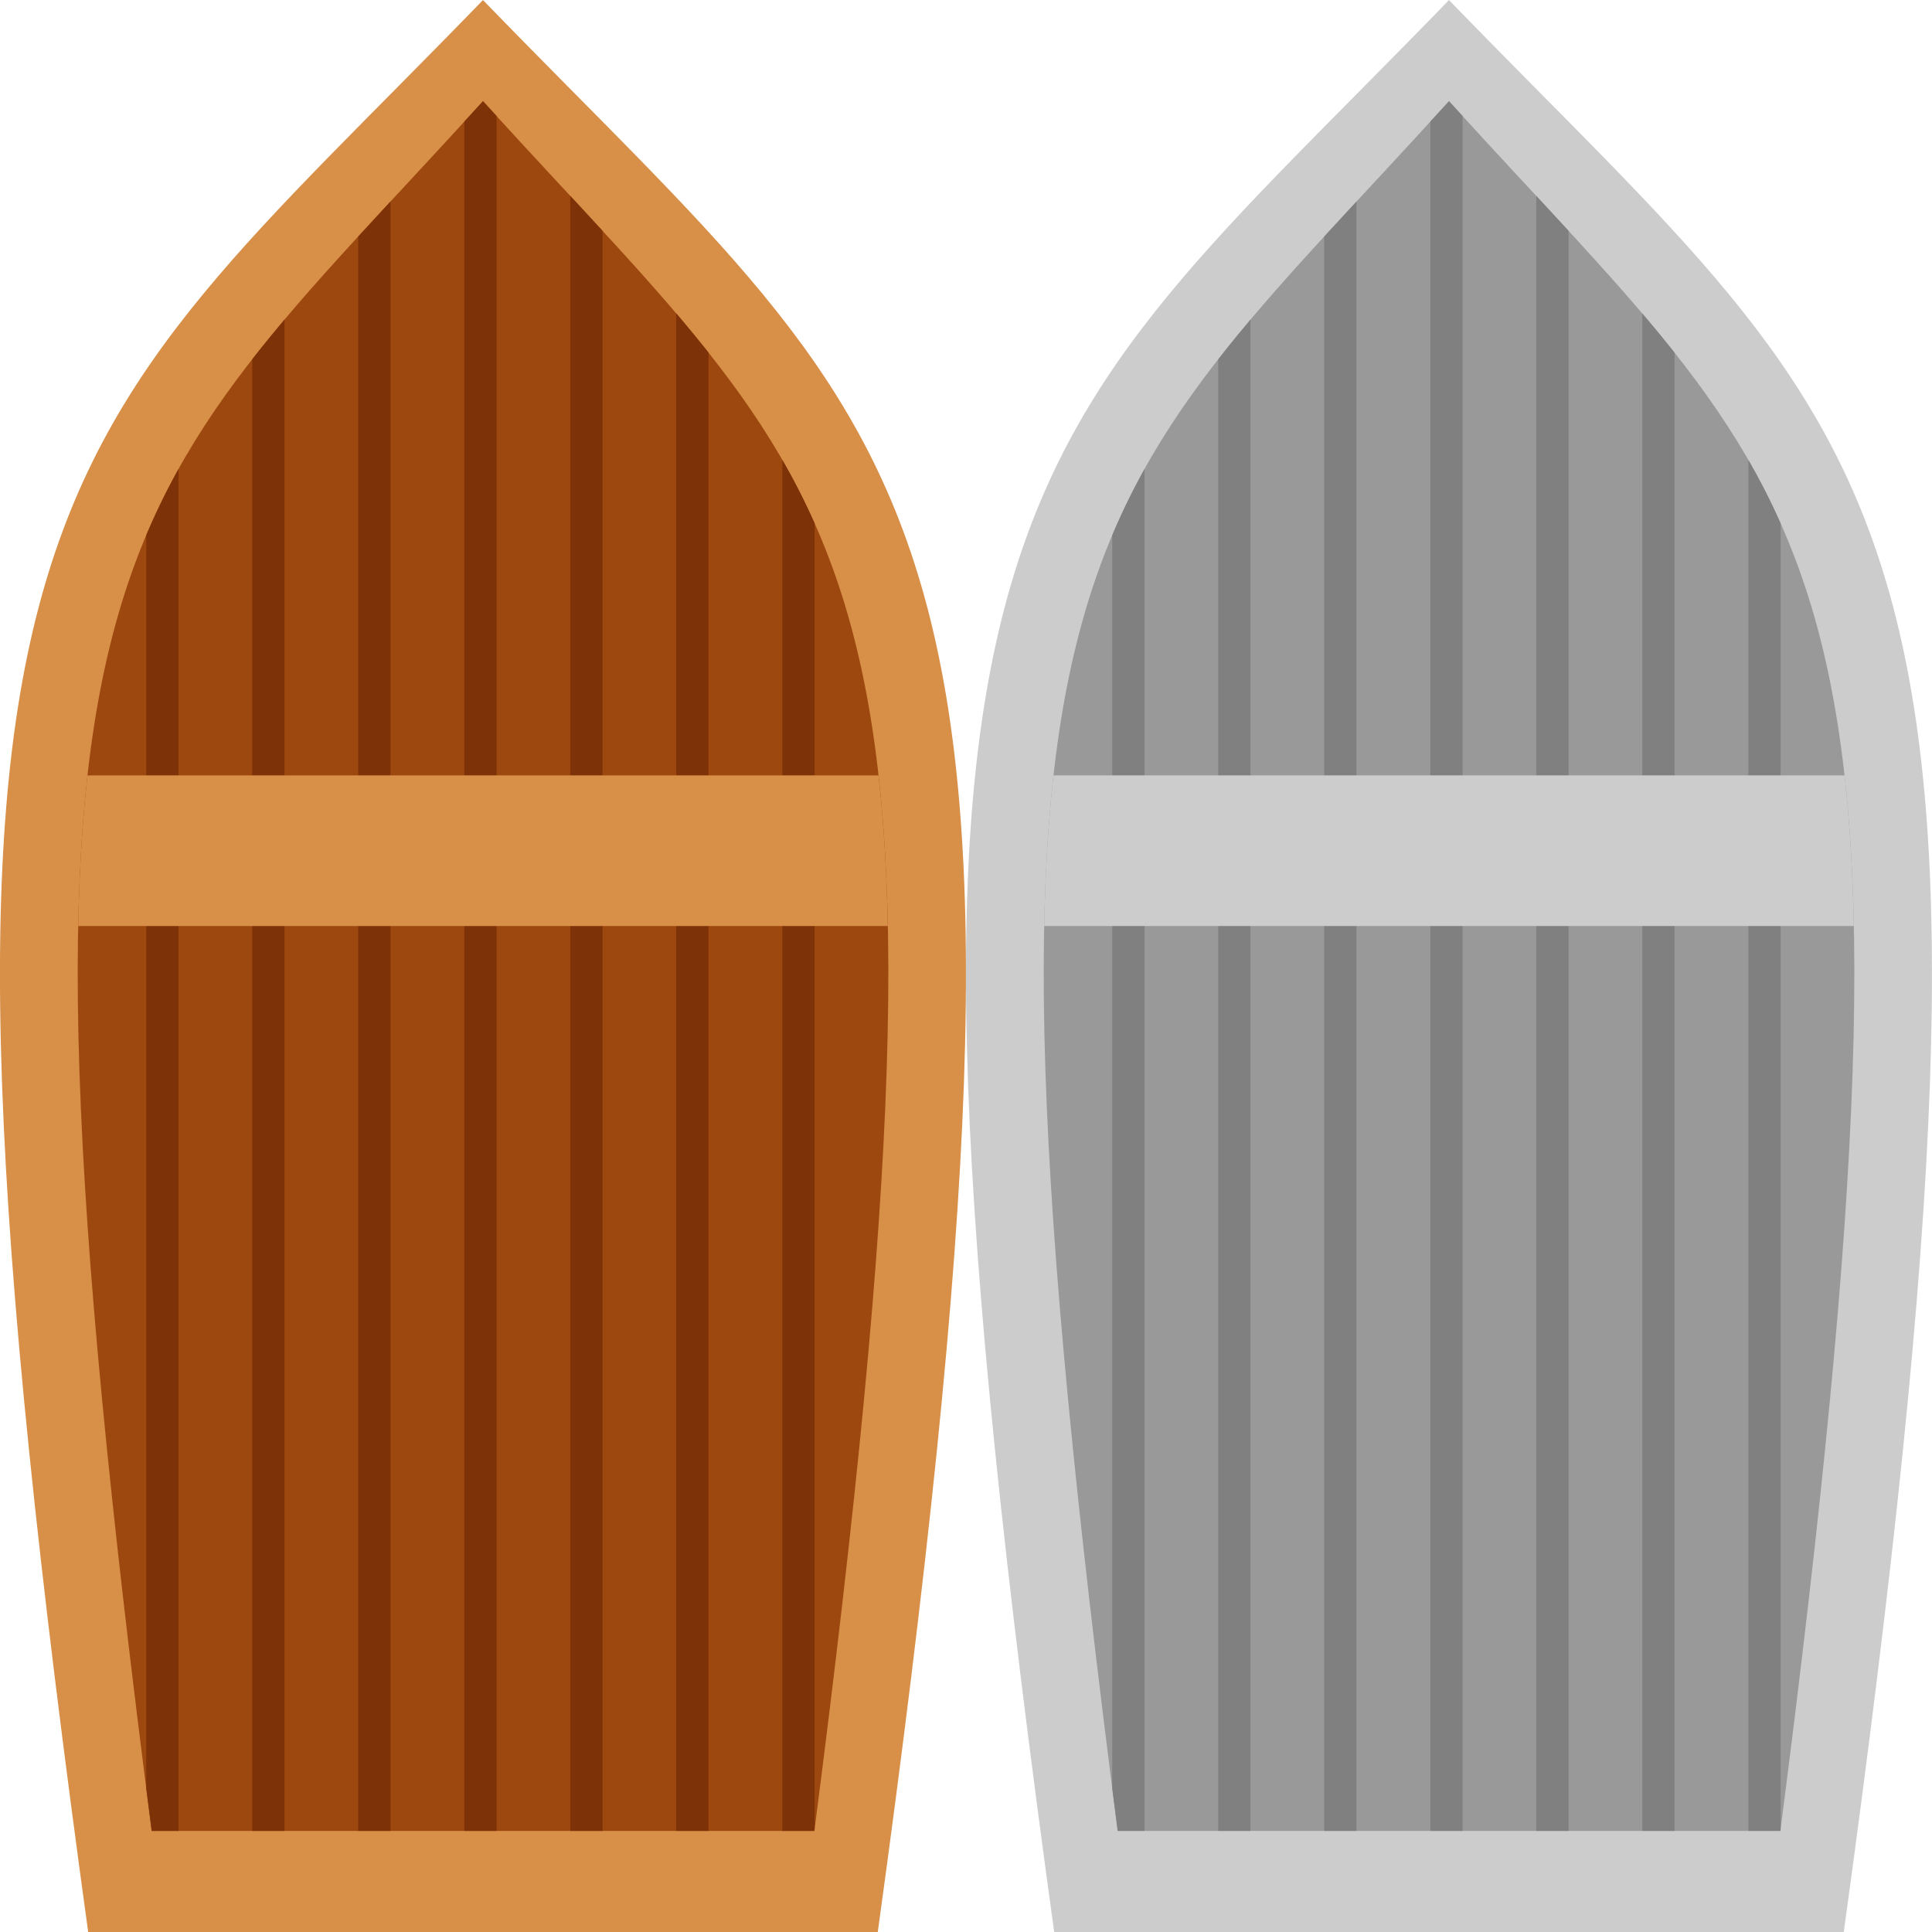
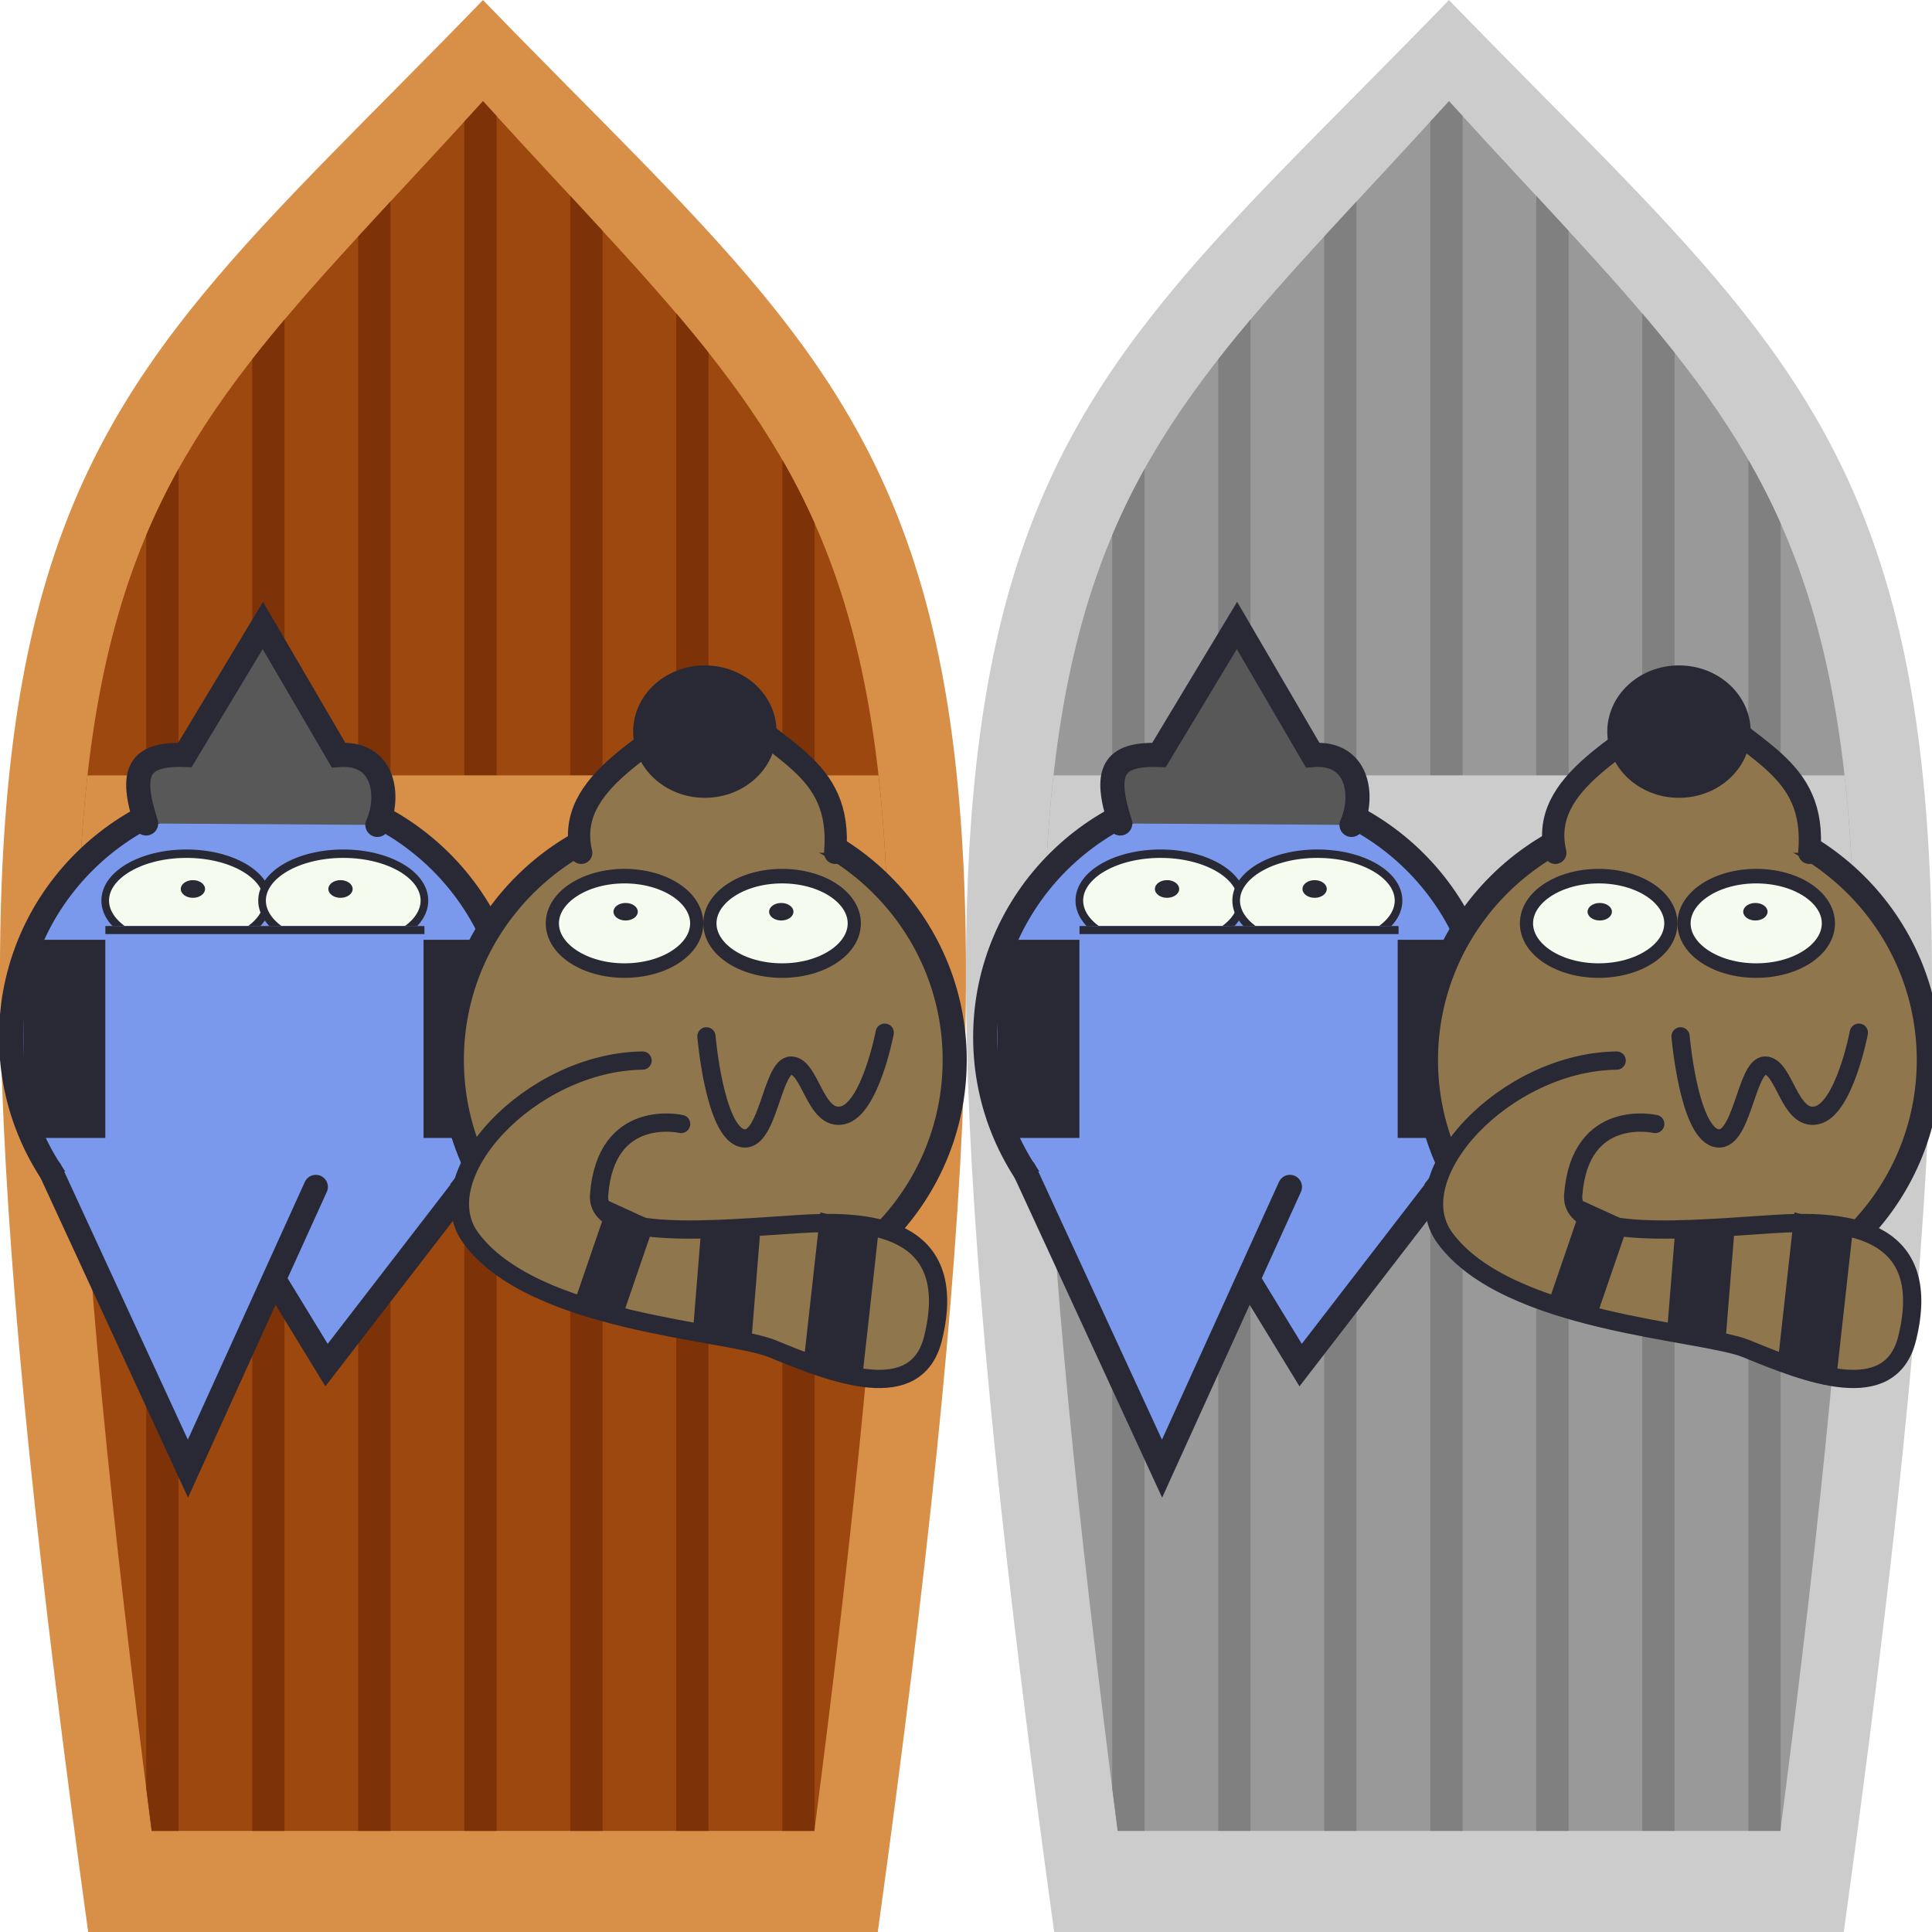
<svg xmlns="http://www.w3.org/2000/svg" width="60" height="60" viewBox="0 0 15.875 15.875" version="1.1" id="svg5">
  <defs id="defs2">
    <clipPath clipPathUnits="userSpaceOnUse" id="clipPath74204">
      <path id="path74206" style="fill:#ff00ff;fill-opacity:1;stroke:none;stroke-width:0.794;stroke-linecap:round;stroke-linejoin:miter;stroke-miterlimit:4;stroke-dasharray:none;stroke-opacity:1" d="m 59.425,61.103 c -3.735,5.19 -4.932,5.374 -3.273,21.551 h 6.546 C 64.357,66.476 63.16,66.293 59.425,61.103 Z" />
+     </clipPath>
+     <clipPath clipPathUnits="userSpaceOnUse" id="clipPath52457">
+       <rect style="fill:#ff00ff;fill-opacity:1;stroke:none;stroke-width:0.1;stroke-linecap:round;stroke-miterlimit:4;stroke-dasharray:none;stroke-opacity:1" id="rect52459" width="5.292" height="0.974" x="27.161" y="95.944" />
    </clipPath>
  </defs>
  <g id="layer1" transform="translate(-33.90541,-66.53454)">
    <g id="g845">
      <path id="path1738" style="fill:#d88f48;fill-opacity:1;stroke:none;stroke-width:0.794;stroke-linecap:round;stroke-linejoin:miter;stroke-miterlimit:4;stroke-dasharray:none;stroke-opacity:1" d="m 37.874,66.535 c -3.703,3.823 -4.889,3.958 -3.244,15.875 h 6.488 c 1.645,-11.917 0.458,-12.052 -3.244,-15.875 z" />
      <path id="path60945" style="fill:#9d480f;fill-opacity:1;stroke:none;stroke-width:0.794;stroke-linecap:round;stroke-linejoin:miter;stroke-miterlimit:4;stroke-dasharray:none;stroke-opacity:1" d="m 37.874,67.366 c -3.107,3.423 -4.102,3.544 -2.722,14.213 h 5.445 C 41.977,70.91 40.981,70.789 37.874,67.366 Z" />
      <g id="g74202" clip-path="url(#clipPath74204)" transform="matrix(0.8317895,0,0,0.6595106,-11.55487,27.06773)" style="stroke-width:1.35">
        <rect style="fill:#7e3208;fill-opacity:1;stroke-width:0.493;stroke-linecap:round;stroke-linejoin:bevel" id="rect60915" width="0.319" height="22.61" x="56.098" y="60.944" />
        <rect style="fill:#7e3208;fill-opacity:1;stroke-width:0.493;stroke-linecap:round;stroke-linejoin:bevel" id="rect60917" width="0.319" height="22.61" x="57.145" y="60.944" />
        <rect style="fill:#7e3208;fill-opacity:1;stroke-width:0.493;stroke-linecap:round;stroke-linejoin:bevel" id="rect60919" width="0.319" height="22.61" x="58.192" y="60.944" />
        <rect style="fill:#7e3208;fill-opacity:1;stroke-width:0.493;stroke-linecap:round;stroke-linejoin:bevel" id="rect69629" width="0.319" height="22.61" x="59.24" y="60.944" />
        <rect style="fill:#7e3208;fill-opacity:1;stroke-width:0.493;stroke-linecap:round;stroke-linejoin:bevel" id="rect69631" width="0.319" height="22.61" x="60.287" y="60.944" />
        <rect style="fill:#7e3208;fill-opacity:1;stroke-width:0.493;stroke-linecap:round;stroke-linejoin:bevel" id="rect69633" width="0.319" height="22.61" x="61.334" y="60.944" />
        <rect style="fill:#7e3208;fill-opacity:1;stroke-width:0.493;stroke-linecap:round;stroke-linejoin:bevel" id="rect69635" width="0.319" height="22.61" x="62.382" y="60.944" />
        <rect style="fill:#d88f48;fill-opacity:1;stroke:none;stroke-width:1.072;stroke-linecap:round;stroke-linejoin:miter;stroke-miterlimit:4;stroke-dasharray:none;stroke-opacity:1" id="rect69932" width="8.468" height="1.877" x="55.169" y="69.503" />
      </g>
    </g>
    <g id="g869" transform="translate(7.9375)">
      <path id="path847" style="fill:#cccccc;fill-opacity:1;stroke:none;stroke-width:0.794;stroke-linecap:round;stroke-linejoin:miter;stroke-miterlimit:4;stroke-dasharray:none;stroke-opacity:1" d="m 37.874,66.535 c -3.703,3.823 -4.889,3.958 -3.244,15.875 h 6.488 c 1.645,-11.917 0.458,-12.052 -3.244,-15.875 z" />
      <path id="path849" style="fill:#999999;fill-opacity:1;stroke:none;stroke-width:0.794;stroke-linecap:round;stroke-linejoin:miter;stroke-miterlimit:4;stroke-dasharray:none;stroke-opacity:1" d="m 37.874,67.366 c -3.107,3.423 -4.102,3.544 -2.722,14.213 h 5.445 C 41.977,70.91 40.981,70.789 37.874,67.366 Z" />
      <g id="g867" clip-path="url(#clipPath74204)" transform="matrix(0.8317895,0,0,0.6595106,-11.55487,27.06773)" style="stroke-width:1.35">
        <rect style="fill:#808080;fill-opacity:1;stroke-width:0.493;stroke-linecap:round;stroke-linejoin:bevel" id="rect851" width="0.319" height="22.61" x="56.098" y="60.944" />
        <rect style="fill:#808080;fill-opacity:1;stroke-width:0.493;stroke-linecap:round;stroke-linejoin:bevel" id="rect853" width="0.319" height="22.61" x="57.145" y="60.944" />
        <rect style="fill:#808080;fill-opacity:1;stroke-width:0.493;stroke-linecap:round;stroke-linejoin:bevel" id="rect855" width="0.319" height="22.61" x="58.192" y="60.944" />
        <rect style="fill:#808080;fill-opacity:1;stroke-width:0.493;stroke-linecap:round;stroke-linejoin:bevel" id="rect857" width="0.319" height="22.61" x="59.24" y="60.944" />
        <rect style="fill:#808080;fill-opacity:1;stroke-width:0.493;stroke-linecap:round;stroke-linejoin:bevel" id="rect859" width="0.319" height="22.61" x="60.287" y="60.944" />
        <rect style="fill:#808080;fill-opacity:1;stroke-width:0.493;stroke-linecap:round;stroke-linejoin:bevel" id="rect861" width="0.319" height="22.61" x="61.334" y="60.944" />
        <rect style="fill:#808080;fill-opacity:1;stroke-width:0.493;stroke-linecap:round;stroke-linejoin:bevel" id="rect863" width="0.319" height="22.61" x="62.382" y="60.944" />
        <rect style="fill:#cccccc;fill-opacity:1;stroke:none;stroke-width:1.072;stroke-linecap:round;stroke-linejoin:miter;stroke-miterlimit:4;stroke-dasharray:none;stroke-opacity:1" id="rect865" width="8.468" height="1.877" x="55.169" y="69.503" />
      </g>
+       <g id="g91791">
+         <g id="g61802" transform="matrix(0.6605242,0,0,0.6605242,8.455991,10.07216)">
+           <ellipse style="fill:#7a99ec;fill-opacity:1;stroke:#292935;stroke-width:0.3;stroke-linecap:round;stroke-miterlimit:4;stroke-dasharray:none;stroke-opacity:1" id="path869" cx="29.778" cy="98.384" rx="3.128" ry="3.096" />
+           <path id="path27386" style="fill:#7a99ec;stroke:#292935;stroke-width:0.3;stroke-linecap:round" d="m 32.314,100.206 -1.74,2.257 -1.296,-2.122" />
+           <path id="path16125" style="fill:#7a99ec;stroke:#292935;stroke-width:0.3;stroke-linecap:round" d="m 30.441,100.246 -1.591,3.505 -1.71,-3.708" />
+           <rect style="fill:#292935;fill-opacity:1;stroke:none;stroke-width:0.3;stroke-linecap:round;stroke-miterlimit:4;stroke-dasharray:none;stroke-opacity:1" id="rect16470" width="1.019" height="2.465" x="26.803" y="97.172" />
+           <rect style="fill:#292935;fill-opacity:1;stroke:none;stroke-width:0.3;stroke-linecap:round;stroke-miterlimit:4;stroke-dasharray:none;stroke-opacity:1" id="rect26576" width="1.019" height="2.465" x="31.781" y="97.172" />
+           <path id="path28911" style="fill:#585858;stroke:#292935;stroke-width:0.3;stroke-linecap:round;stroke-miterlimit:4;stroke-dasharray:none" d="M 28.33,95.725 C 28.122,95.082 28.228,94.854 28.812,94.873 l 0.97,-1.611 0.941,1.612 c 0.578,-0.045 0.642,0.523 0.484,0.869" />
+           <g id="g52451" transform="matrix(1,0,0,1.102178,0,-9.819336)" style="stroke-width:0.953" clip-path="url(#clipPath52457)">
+             <ellipse style="fill:#f5fbef;fill-opacity:1;stroke:#292935;stroke-width:0.095;stroke-linecap:round;stroke-miterlimit:4;stroke-dasharray:none;stroke-opacity:1" id="path42587" cx="28.831" cy="96.63" rx="1.01" ry="0.529" />
+             <ellipse style="fill:#f5fbef;fill-opacity:1;stroke:#292935;stroke-width:0.095;stroke-linecap:round;stroke-miterlimit:4;stroke-dasharray:none;stroke-opacity:1" id="ellipse45634" cx="30.782" cy="96.63" rx="1.01" ry="0.529" />
+           </g>
+           <path style="fill:none;stroke:#292935;stroke-width:0.1;stroke-linecap:butt;stroke-linejoin:miter;stroke-miterlimit:4;stroke-dasharray:none;stroke-opacity:1" d="m 27.823,97.051 h 3.969" id="path45702" />
+           <ellipse style="fill:#292935;fill-opacity:1;stroke:none;stroke-width:0.1;stroke-linecap:round;stroke-miterlimit:4;stroke-dasharray:none;stroke-opacity:1" id="path52483" cx="28.912" cy="96.54" rx="0.151" ry="0.11" />
+           <ellipse style="fill:#292935;fill-opacity:1;stroke:none;stroke-width:0.1;stroke-linecap:round;stroke-miterlimit:4;stroke-dasharray:none;stroke-opacity:1" id="ellipse61788" cx="30.748" cy="96.54" rx="0.151" ry="0.11" />
+         </g>
+         <g id="g91601" transform="translate(12.65957,-15.37489)">
+           <ellipse style="fill:#8f764d;fill-opacity:1;stroke:#292935;stroke-width:0.198;stroke-linecap:round;stroke-miterlimit:4;stroke-dasharray:none;stroke-opacity:1" id="ellipse61896" cx="19.087" cy="90.62" rx="2.066" ry="2.045" />
+           <g id="g61912" transform="matrix(0.6605242,0,0,0.7280151,-0.5820077,19.14851)" style="stroke-width:0.953" clip-path="none">
+             <g id="g64333" transform="translate(-1.979569)">
+               <ellipse style="fill:#f5fbef;fill-opacity:1;stroke:#292935;stroke-width:0.164;stroke-linecap:round;stroke-miterlimit:4;stroke-dasharray:none;stroke-opacity:1" id="ellipse61908" cx="32.738" cy="96.63" rx="0.898" ry="0.533" />
+               <ellipse style="fill:#f5fbef;fill-opacity:1;stroke:#292935;stroke-width:0.164;stroke-linecap:round;stroke-miterlimit:4;stroke-dasharray:none;stroke-opacity:1" id="ellipse64329" cx="30.778" cy="96.63" rx="0.898" ry="0.533" />
+             </g>
+           </g>
+           <ellipse style="fill:#292935;fill-opacity:1;stroke:none;stroke-width:0.066;stroke-linecap:round;stroke-miterlimit:4;stroke-dasharray:none;stroke-opacity:1" id="ellipse61916" cx="18.449" cy="89.401" rx="0.1" ry="0.072" />
+           <ellipse style="fill:#292935;fill-opacity:1;stroke:none;stroke-width:0.066;stroke-linecap:round;stroke-miterlimit:4;stroke-dasharray:none;stroke-opacity:1" id="ellipse61918" cx="19.728" cy="89.401" rx="0.1" ry="0.072" />
+           <path id="path64541" style="fill:#8f764d;stroke:#292935;stroke-width:0.183;stroke-linecap:round;stroke-linejoin:round;stroke-miterlimit:4;stroke-dasharray:none" d="m 18.084,88.917 c -0.14,-0.588 0.589,-0.879 1.122,-1.325 0.459,0.509 1.028,0.594 0.965,1.325" />
+           <ellipse style="fill:#292935;fill-opacity:1;stroke:none;stroke-width:0.414;stroke-linecap:round;stroke-linejoin:round;stroke-miterlimit:4;stroke-dasharray:none;stroke-opacity:1" id="path65229" cx="19.1" cy="87.921" rx="0.589" ry="0.544" />
+           <path id="path69788" style="fill:#8f764d;stroke:#292935;stroke-width:0.15;stroke-linecap:round;stroke-linejoin:round" d="m 18.905,91.145 c 0,0 -0.62,-0.143 -0.674,0.584 -0.028,0.385 0.984,0.28 1.65,0.238 0.525,-0.034 1.327,-0.006 1.094,0.939 -0.138,0.56 -0.82,0.292 -1.32,0.086 -0.363,-0.149 -1.964,-0.209 -2.478,-0.91 -0.375,-0.511 0.491,-1.446 1.411,-1.458" />
+           <rect style="fill:#292935;fill-opacity:1;stroke:none;stroke-width:0.103;stroke-linecap:round;stroke-linejoin:round;stroke-miterlimit:4;stroke-dasharray:none;stroke-opacity:1" id="rect77612" width="0.485" height="0.939" x="26.404" y="90.109" transform="rotate(4.610419)" />
+           <rect style="fill:#292935;fill-opacity:1;stroke:none;stroke-width:0.092;stroke-linecap:round;stroke-linejoin:round;stroke-miterlimit:4;stroke-dasharray:none;stroke-opacity:1" id="rect82747" width="0.414" height="0.89" x="47.342" y="76.247" transform="matrix(0.9096779,0.4153144,-0.3246453,0.9458359,0,0)" />
+           <rect style="fill:#292935;fill-opacity:1;stroke:none;stroke-width:0.119;stroke-linecap:round;stroke-linejoin:round;stroke-miterlimit:4;stroke-dasharray:none;stroke-opacity:1" id="rect82749" width="0.498" height="1.225" x="30.419" y="84.584" transform="matrix(0.9665154,0.2566085,-0.1105576,0.9938697,0,0)" />
+           <path id="path83210" style="fill:#8f764d;fill-opacity:1;stroke:#292935;stroke-width:0.15;stroke-linecap:round;stroke-linejoin:round;stroke-opacity:1" d="m 20.578,90.395 c 0,0 -0.12,0.63 -0.347,0.679 -0.227,0.049 -0.262,-0.406 -0.422,-0.409 -0.16,-0.003 -0.189,0.662 -0.41,0.594 -0.221,-0.068 -0.286,-0.834 -0.286,-0.834" />
+         </g>
+       </g>
+       <g id="g91849" transform="translate(8.004231)">
+         <g id="g91817" transform="matrix(0.6605242,0,0,0.6605242,8.455991,10.07216)">
+           <ellipse style="fill:#7a99ec;fill-opacity:1;stroke:#292935;stroke-width:0.3;stroke-linecap:round;stroke-miterlimit:4;stroke-dasharray:none;stroke-opacity:1" id="ellipse91793" cx="29.778" cy="98.384" rx="3.128" ry="3.096" />
+           <path id="path91795" style="fill:#7a99ec;stroke:#292935;stroke-width:0.3;stroke-linecap:round" d="m 32.314,100.206 -1.74,2.257 -1.296,-2.122" />
+           <path id="path91797" style="fill:#7a99ec;stroke:#292935;stroke-width:0.3;stroke-linecap:round" d="m 30.441,100.246 -1.591,3.505 -1.71,-3.708" />
+           <rect style="fill:#292935;fill-opacity:1;stroke:none;stroke-width:0.3;stroke-linecap:round;stroke-miterlimit:4;stroke-dasharray:none;stroke-opacity:1" id="rect91799" width="1.019" height="2.465" x="26.803" y="97.172" />
+           <rect style="fill:#292935;fill-opacity:1;stroke:none;stroke-width:0.3;stroke-linecap:round;stroke-miterlimit:4;stroke-dasharray:none;stroke-opacity:1" id="rect91801" width="1.019" height="2.465" x="31.781" y="97.172" />
+           <path id="path91803" style="fill:#585858;stroke:#292935;stroke-width:0.3;stroke-linecap:round;stroke-miterlimit:4;stroke-dasharray:none" d="M 28.33,95.725 C 28.122,95.082 28.228,94.854 28.812,94.873 l 0.97,-1.611 0.941,1.612 c 0.578,-0.045 0.642,0.523 0.484,0.869" />
+           <g id="g91809" transform="matrix(1,0,0,1.102178,0,-9.819336)" style="stroke-width:0.953" clip-path="url(#clipPath52457)">
+             <ellipse style="fill:#f5fbef;fill-opacity:1;stroke:#292935;stroke-width:0.095;stroke-linecap:round;stroke-miterlimit:4;stroke-dasharray:none;stroke-opacity:1" id="ellipse91805" cx="28.831" cy="96.63" rx="1.01" ry="0.529" />
+             <ellipse style="fill:#f5fbef;fill-opacity:1;stroke:#292935;stroke-width:0.095;stroke-linecap:round;stroke-miterlimit:4;stroke-dasharray:none;stroke-opacity:1" id="ellipse91807" cx="30.782" cy="96.63" rx="1.01" ry="0.529" />
+           </g>
+           <path style="fill:none;stroke:#292935;stroke-width:0.1;stroke-linecap:butt;stroke-linejoin:miter;stroke-miterlimit:4;stroke-dasharray:none;stroke-opacity:1" d="m 27.823,97.051 h 3.969" id="path91811" />
+           <ellipse style="fill:#292935;fill-opacity:1;stroke:none;stroke-width:0.1;stroke-linecap:round;stroke-miterlimit:4;stroke-dasharray:none;stroke-opacity:1" id="ellipse91813" cx="28.912" cy="96.54" rx="0.151" ry="0.11" />
+           <ellipse style="fill:#292935;fill-opacity:1;stroke:none;stroke-width:0.1;stroke-linecap:round;stroke-miterlimit:4;stroke-dasharray:none;stroke-opacity:1" id="ellipse91815" cx="30.748" cy="96.54" rx="0.151" ry="0.11" />
+         </g>
+         <g id="g91847" transform="translate(12.65957,-15.37489)">
+           <ellipse style="fill:#8f764d;fill-opacity:1;stroke:#292935;stroke-width:0.198;stroke-linecap:round;stroke-miterlimit:4;stroke-dasharray:none;stroke-opacity:1" id="ellipse91819" cx="19.087" cy="90.62" rx="2.066" ry="2.045" />
+           <g id="g91827" transform="matrix(0.6605242,0,0,0.7280151,-0.5820077,19.14851)" style="stroke-width:0.953" clip-path="none">
+             <g id="g91825" transform="translate(-1.979569)">
+               <ellipse style="fill:#f5fbef;fill-opacity:1;stroke:#292935;stroke-width:0.164;stroke-linecap:round;stroke-miterlimit:4;stroke-dasharray:none;stroke-opacity:1" id="ellipse91821" cx="32.738" cy="96.63" rx="0.898" ry="0.533" />
+               <ellipse style="fill:#f5fbef;fill-opacity:1;stroke:#292935;stroke-width:0.164;stroke-linecap:round;stroke-miterlimit:4;stroke-dasharray:none;stroke-opacity:1" id="ellipse91823" cx="30.778" cy="96.63" rx="0.898" ry="0.533" />
+             </g>
+           </g>
+           <ellipse style="fill:#292935;fill-opacity:1;stroke:none;stroke-width:0.066;stroke-linecap:round;stroke-miterlimit:4;stroke-dasharray:none;stroke-opacity:1" id="ellipse91829" cx="18.449" cy="89.401" rx="0.1" ry="0.072" />
+           <ellipse style="fill:#292935;fill-opacity:1;stroke:none;stroke-width:0.066;stroke-linecap:round;stroke-miterlimit:4;stroke-dasharray:none;stroke-opacity:1" id="ellipse91831" cx="19.728" cy="89.401" rx="0.1" ry="0.072" />
+           <path id="path91833" style="fill:#8f764d;stroke:#292935;stroke-width:0.183;stroke-linecap:round;stroke-linejoin:round;stroke-miterlimit:4;stroke-dasharray:none" d="m 18.084,88.917 c -0.14,-0.588 0.589,-0.879 1.122,-1.325 0.459,0.509 1.028,0.594 0.965,1.325" />
+           <ellipse style="fill:#292935;fill-opacity:1;stroke:none;stroke-width:0.414;stroke-linecap:round;stroke-linejoin:round;stroke-miterlimit:4;stroke-dasharray:none;stroke-opacity:1" id="ellipse91835" cx="19.1" cy="87.921" rx="0.589" ry="0.544" />
+           <path id="path91837" style="fill:#8f764d;stroke:#292935;stroke-width:0.15;stroke-linecap:round;stroke-linejoin:round" d="m 18.905,91.145 c 0,0 -0.62,-0.143 -0.674,0.584 -0.028,0.385 0.984,0.28 1.65,0.238 0.525,-0.034 1.327,-0.006 1.094,0.939 -0.138,0.56 -0.82,0.292 -1.32,0.086 -0.363,-0.149 -1.964,-0.209 -2.478,-0.91 -0.375,-0.511 0.491,-1.446 1.411,-1.458" />
+           <rect style="fill:#292935;fill-opacity:1;stroke:none;stroke-width:0.103;stroke-linecap:round;stroke-linejoin:round;stroke-miterlimit:4;stroke-dasharray:none;stroke-opacity:1" id="rect91839" width="0.485" height="0.939" x="26.404" y="90.109" transform="rotate(4.610419)" />
+           <rect style="fill:#292935;fill-opacity:1;stroke:none;stroke-width:0.092;stroke-linecap:round;stroke-linejoin:round;stroke-miterlimit:4;stroke-dasharray:none;stroke-opacity:1" id="rect91841" width="0.414" height="0.89" x="47.342" y="76.247" transform="matrix(0.9096779,0.4153144,-0.3246453,0.9458359,0,0)" />
+           <rect style="fill:#292935;fill-opacity:1;stroke:none;stroke-width:0.119;stroke-linecap:round;stroke-linejoin:round;stroke-miterlimit:4;stroke-dasharray:none;stroke-opacity:1" id="rect91843" width="0.498" height="1.225" x="30.419" y="84.584" transform="matrix(0.9665154,0.2566085,-0.1105576,0.9938697,0,0)" />
+           <path id="path91845" style="fill:#8f764d;fill-opacity:1;stroke:#292935;stroke-width:0.15;stroke-linecap:round;stroke-linejoin:round;stroke-opacity:1" d="m 20.578,90.395 c 0,0 -0.12,0.63 -0.347,0.679 -0.227,0.049 -0.262,-0.406 -0.422,-0.409 -0.16,-0.003 -0.189,0.662 -0.41,0.594 -0.221,-0.068 -0.286,-0.834 -0.286,-0.834" />
+         </g>
+       </g>
    </g>
  </g>
</svg>
